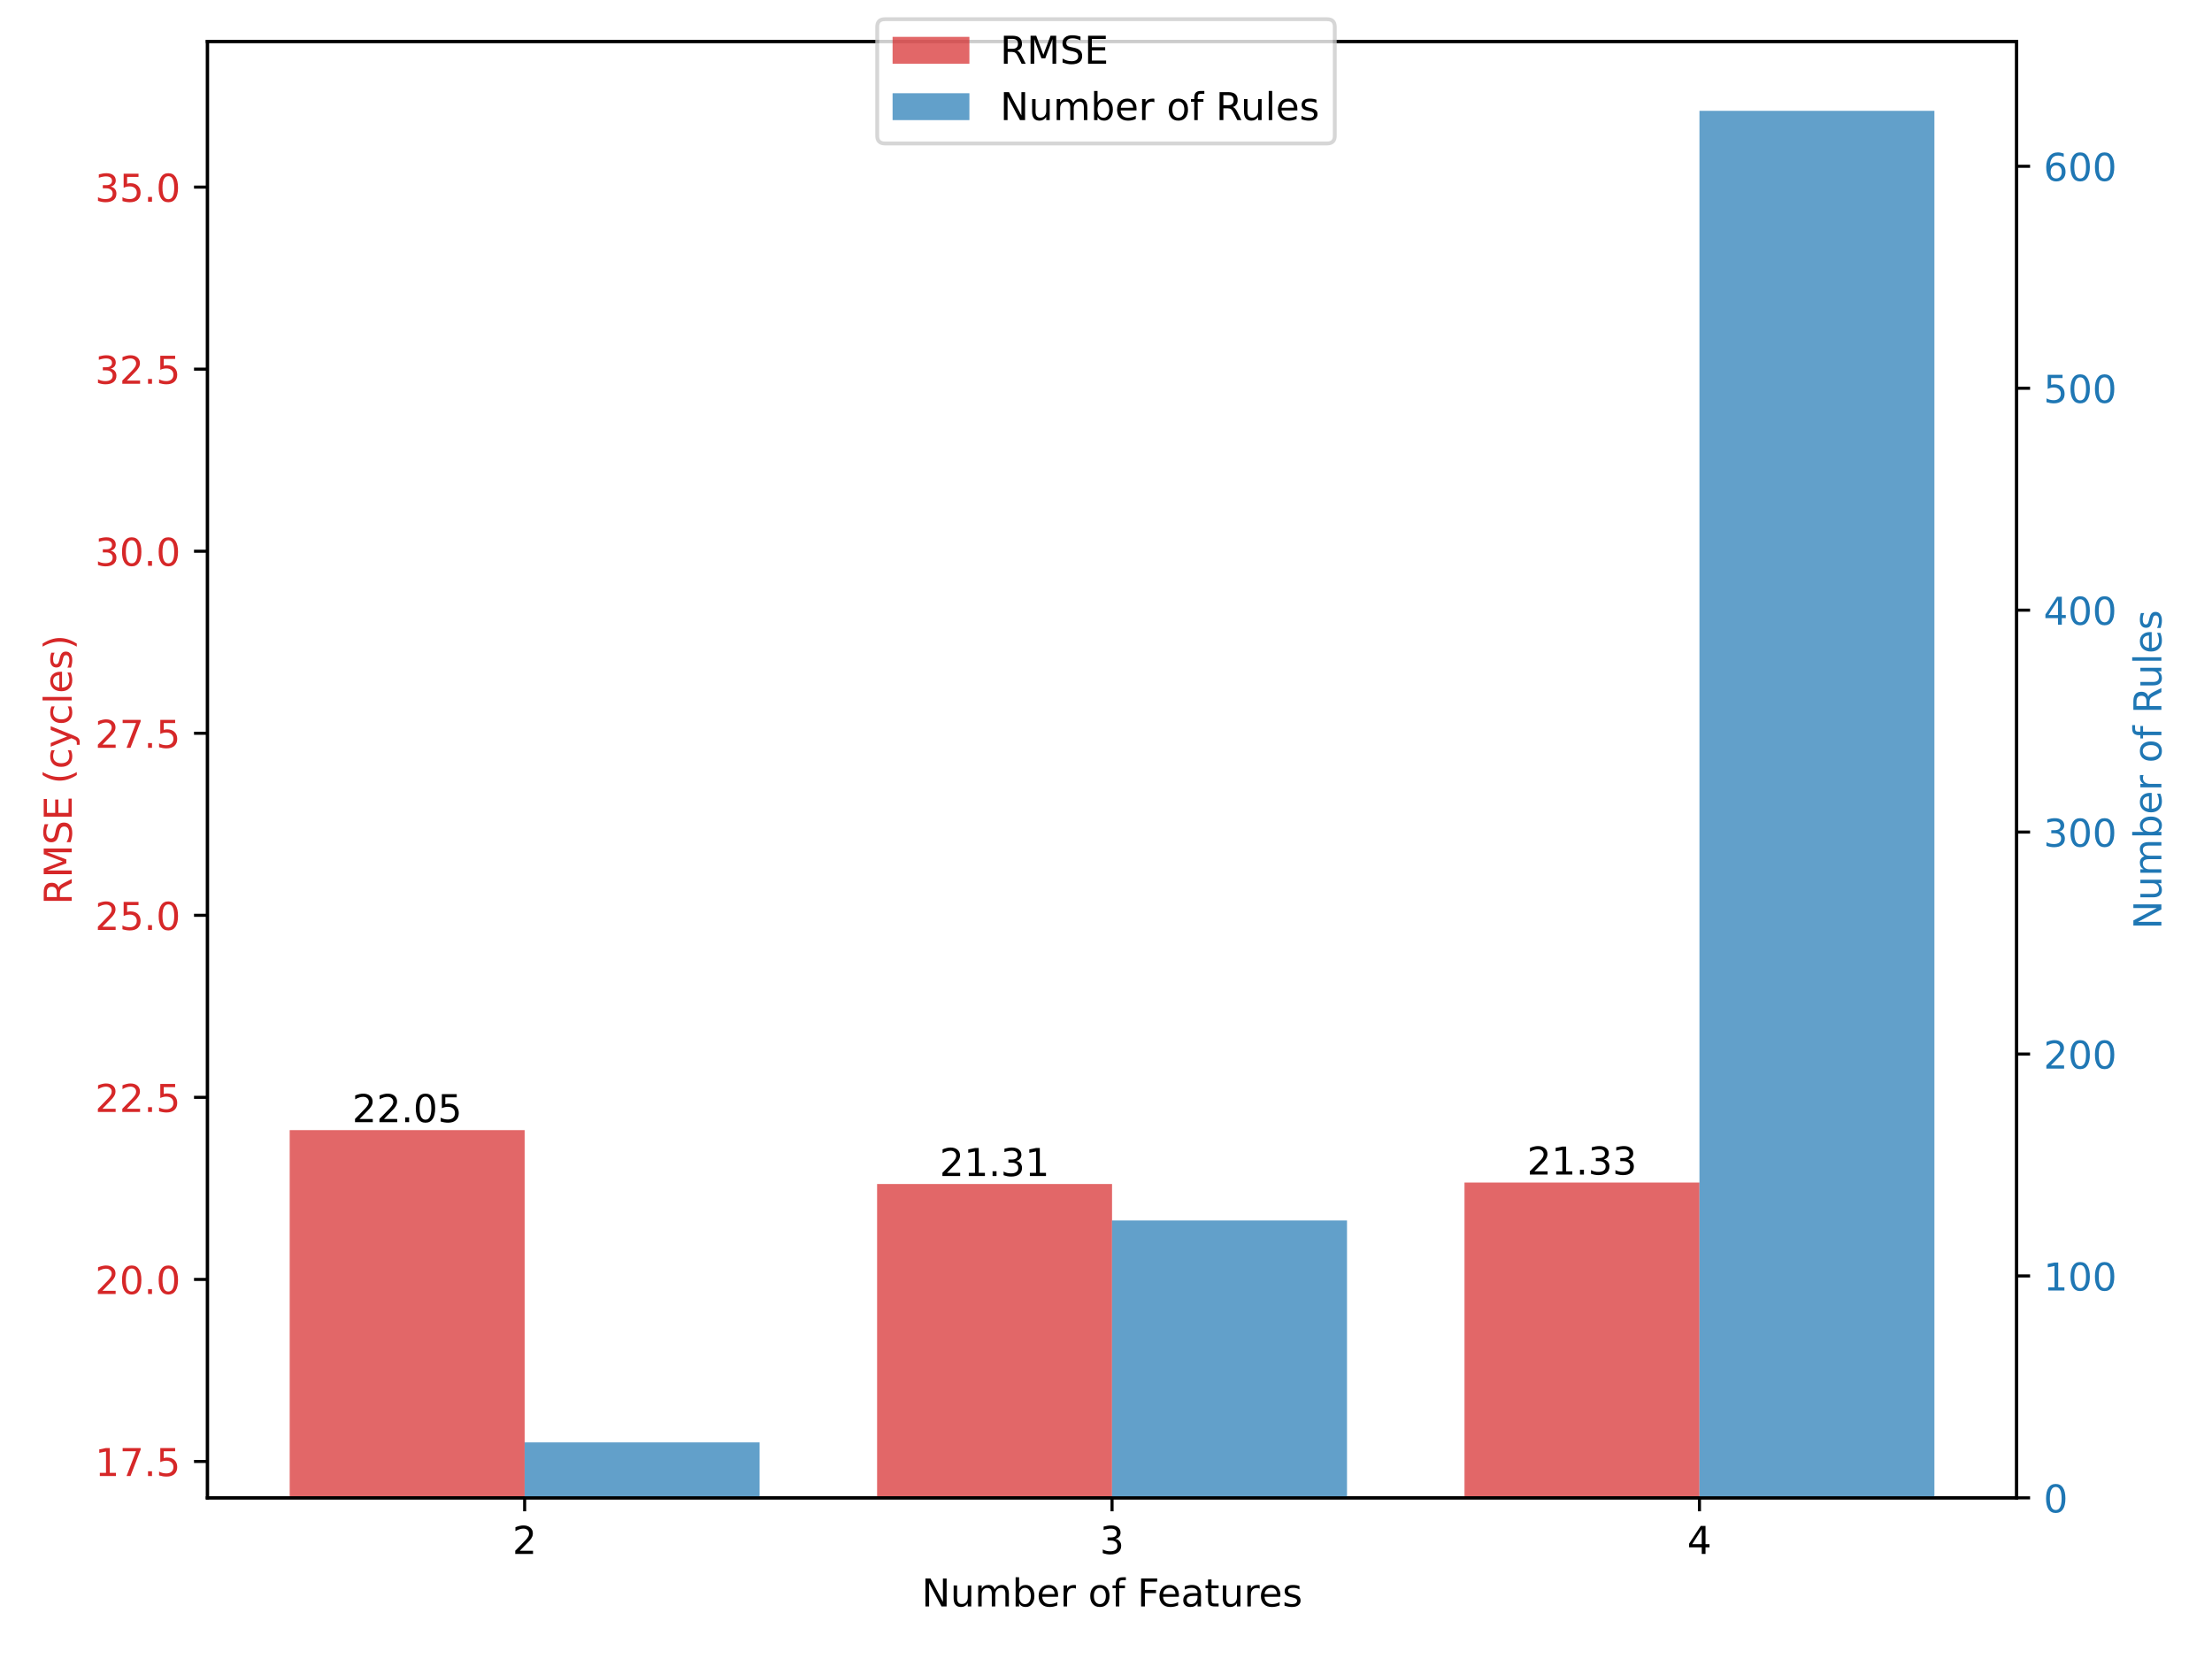
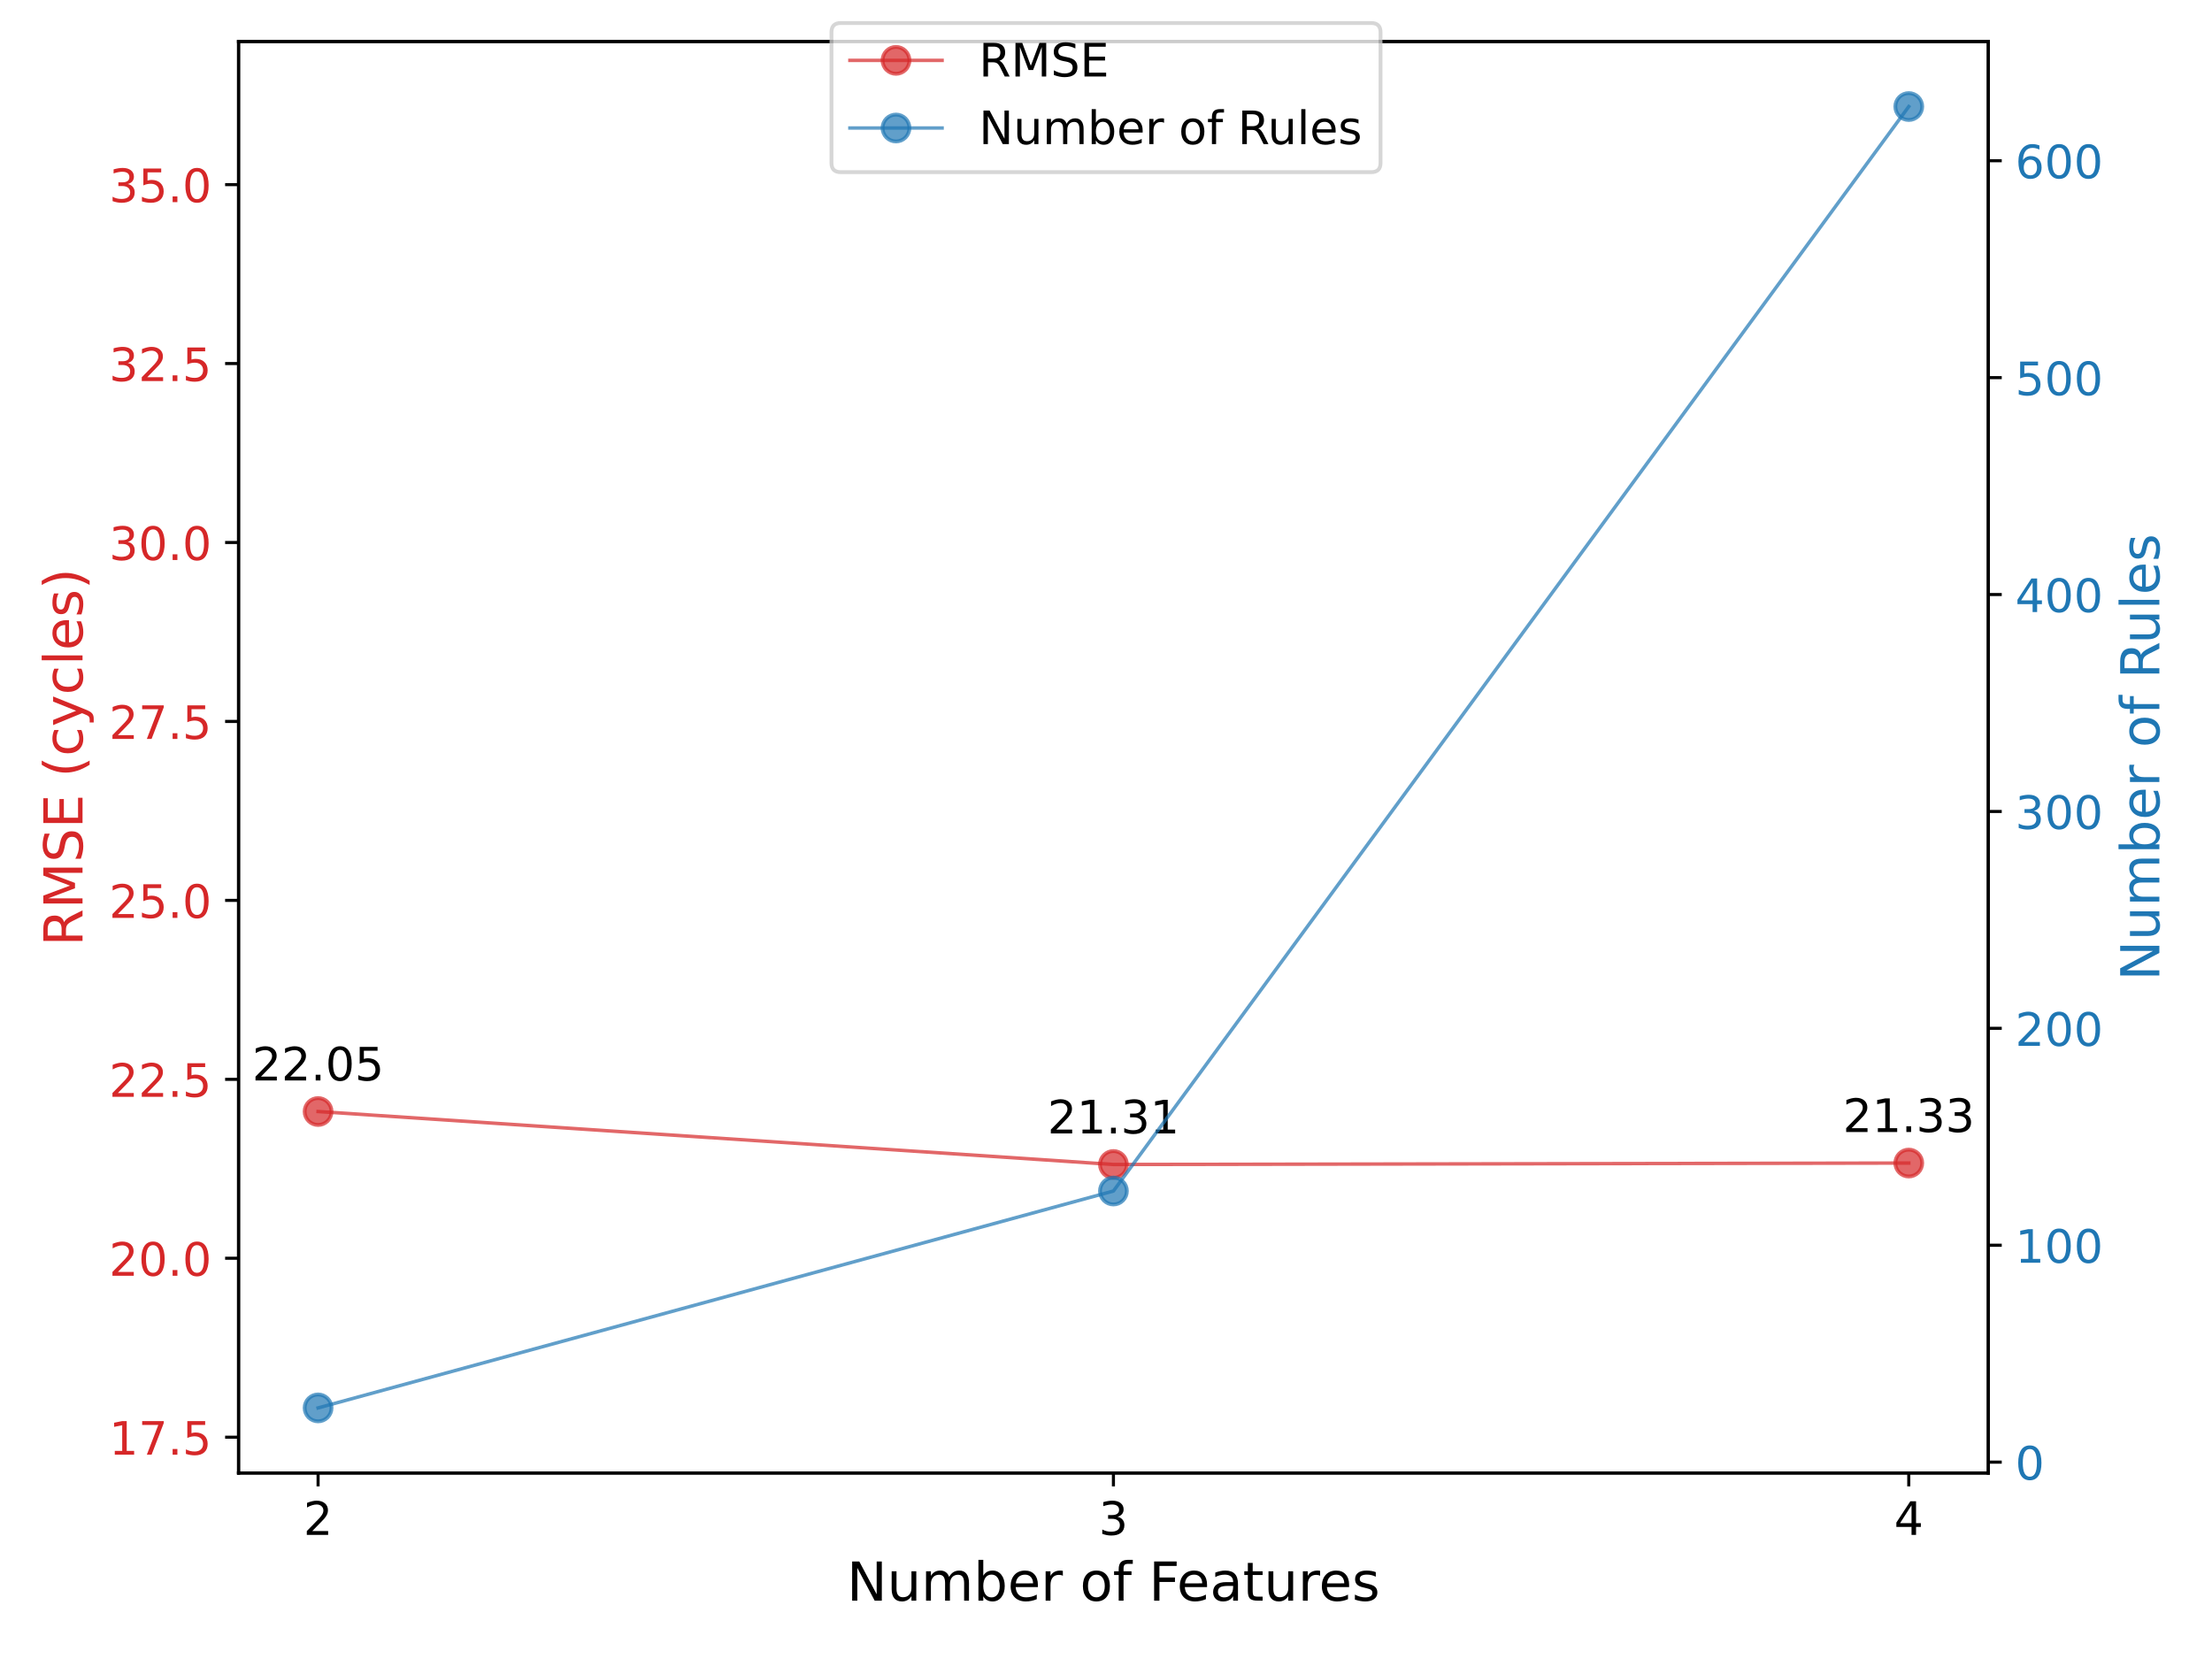
<svg xmlns="http://www.w3.org/2000/svg" xmlns:xlink="http://www.w3.org/1999/xlink" width="576pt" height="432pt" viewBox="0 0 576 432" version="1.1">
  <defs>
    <style type="text/css">*{stroke-linejoin: round; stroke-linecap: butt}</style>
  </defs>
  <g id="figure_1">
    <g id="patch_1">
      <path d="M 0 432  L 576 432  L 576 0  L 0 0  z " style="fill: #ffffff" />
    </g>
    <g id="axes_1">
      <g id="patch_2">
-         <path d="M 54.02 390.04  L 525.13 390.04  L 525.13 10.8  L 54.02 10.8  z " style="fill: #ffffff" />
-       </g>
-       <g id="patch_3">
-         <path d="M 75.434 712.394  L 136.617 712.394  L 136.617 294.282  L 75.434 294.282  z " clip-path="url(#p50fba9d145)" style="fill: #d62728; opacity: 0.7" />
-       </g>
-       <g id="patch_4">
-         <path d="M 228.392 712.394  L 289.575 712.394  L 289.575 308.314  L 228.392 308.314  z " clip-path="url(#p50fba9d145)" style="fill: #d62728; opacity: 0.7" />
-       </g>
-       <g id="patch_5">
-         <path d="M 381.35 712.394  L 442.533 712.394  L 442.533 307.935  L 381.35 307.935  z " clip-path="url(#p50fba9d145)" style="fill: #d62728; opacity: 0.7" />
+         <path d="M 62.12 383.56  L 517.75 383.56  L 517.75 10.8  L 62.12 10.8  z " style="fill: #ffffff" />
      </g>
      <g id="matplotlib.axis_1">
        <g id="xtick_1">
          <g id="line2d_1">
            <defs>
-               <path id="m8f612fa5d0" d="M 0 0  L 0 3.5  " style="stroke: #000000; stroke-width: 0.8" />
+               <path id="m6b3b28819d" d="M 0 0  L 0 3.5  " style="stroke: #000000; stroke-width: 0.8" />
            </defs>
            <g>
-               <use xlink:href="#m8f612fa5d0" x="136.617" y="390.04" style="stroke: #000000; stroke-width: 0.8" />
+               <use xlink:href="#m6b3b28819d" x="82.83" y="383.56" style="stroke: #000000; stroke-width: 0.8" />
            </g>
          </g>
          <g id="text_1">
-             <g transform="translate(133.436 404.6384)scale(0.1 -0.1)">
+             <g transform="translate(79.01296 399.6781)scale(0.12 -0.12)">
              <defs>
                <path id="DejaVuSans-32" d="M 1228 531  L 3431 531  L 3431 0  L 469 0  L 469 531  Q 828 903 1448 1529  Q 2069 2156 2228 2338  Q 2531 2678 2651 2914  Q 2772 3150 2772 3378  Q 2772 3750 2511 3984  Q 2250 4219 1831 4219  Q 1534 4219 1204 4116  Q 875 4013 500 3803  L 500 4441  Q 881 4594 1212 4672  Q 1544 4750 1819 4750  Q 2544 4750 2975 4387  Q 3406 4025 3406 3419  Q 3406 3131 3298 2873  Q 3191 2616 2906 2266  Q 2828 2175 2409 1742  Q 1991 1309 1228 531  z " transform="scale(0.015625)" />
              </defs>
              <use xlink:href="#DejaVuSans-32" />
            </g>
          </g>
        </g>
        <g id="xtick_2">
          <g id="line2d_2">
            <g>
-               <use xlink:href="#m8f612fa5d0" x="289.575" y="390.04" style="stroke: #000000; stroke-width: 0.8" />
+               <use xlink:href="#m6b3b28819d" x="289.935" y="383.56" style="stroke: #000000; stroke-width: 0.8" />
            </g>
          </g>
          <g id="text_2">
-             <g transform="translate(286.3938 404.6384)scale(0.1 -0.1)">
+             <g transform="translate(286.1175 399.6781)scale(0.12 -0.12)">
              <defs>
                <path id="DejaVuSans-33" d="M 2597 2516  Q 3050 2419 3304 2112  Q 3559 1806 3559 1356  Q 3559 666 3084 287  Q 2609 -91 1734 -91  Q 1441 -91 1130 -33  Q 819 25 488 141  L 488 750  Q 750 597 1062 519  Q 1375 441 1716 441  Q 2309 441 2620 675  Q 2931 909 2931 1356  Q 2931 1769 2642 2001  Q 2353 2234 1838 2234  L 1294 2234  L 1294 2753  L 1863 2753  Q 2328 2753 2575 2939  Q 2822 3125 2822 3475  Q 2822 3834 2567 4026  Q 2313 4219 1838 4219  Q 1578 4219 1281 4162  Q 984 4106 628 3988  L 628 4550  Q 988 4650 1302 4700  Q 1616 4750 1894 4750  Q 2613 4750 3031 4423  Q 3450 4097 3450 3541  Q 3450 3153 3228 2886  Q 3006 2619 2597 2516  z " transform="scale(0.015625)" />
              </defs>
              <use xlink:href="#DejaVuSans-33" />
            </g>
          </g>
        </g>
        <g id="xtick_3">
          <g id="line2d_3">
            <g>
-               <use xlink:href="#m8f612fa5d0" x="442.533" y="390.04" style="stroke: #000000; stroke-width: 0.8" />
+               <use xlink:href="#m6b3b28819d" x="497.04" y="383.56" style="stroke: #000000; stroke-width: 0.8" />
            </g>
          </g>
          <g id="text_3">
-             <g transform="translate(439.3515 404.6384)scale(0.1 -0.1)">
+             <g transform="translate(493.222 399.6781)scale(0.12 -0.12)">
              <defs>
                <path id="DejaVuSans-34" d="M 2419 4116  L 825 1625  L 2419 1625  L 2419 4116  z M 2253 4666  L 3047 4666  L 3047 1625  L 3713 1625  L 3713 1100  L 3047 1100  L 3047 0  L 2419 0  L 2419 1100  L 313 1100  L 313 1709  L 2253 4666  z " transform="scale(0.015625)" />
              </defs>
              <use xlink:href="#DejaVuSans-34" />
            </g>
          </g>
        </g>
        <g id="text_4">
-           <g transform="translate(239.9969 418.3166)scale(0.1 -0.1)">
+           <g transform="translate(220.5256 416.8116)scale(0.14 -0.14)">
            <defs>
              <path id="DejaVuSans-4e" d="M 628 4666  L 1478 4666  L 3547 763  L 3547 4666  L 4159 4666  L 4159 0  L 3309 0  L 1241 3903  L 1241 0  L 628 0  L 628 4666  z " transform="scale(0.015625)" />
              <path id="DejaVuSans-75" d="M 544 1381  L 544 3500  L 1119 3500  L 1119 1403  Q 1119 906 1312 657  Q 1506 409 1894 409  Q 2359 409 2629 706  Q 2900 1003 2900 1516  L 2900 3500  L 3475 3500  L 3475 0  L 2900 0  L 2900 538  Q 2691 219 2414 64  Q 2138 -91 1772 -91  Q 1169 -91 856 284  Q 544 659 544 1381  z M 1991 3584  L 1991 3584  z " transform="scale(0.015625)" />
              <path id="DejaVuSans-6d" d="M 3328 2828  Q 3544 3216 3844 3400  Q 4144 3584 4550 3584  Q 5097 3584 5394 3201  Q 5691 2819 5691 2113  L 5691 0  L 5113 0  L 5113 2094  Q 5113 2597 4934 2840  Q 4756 3084 4391 3084  Q 3944 3084 3684 2787  Q 3425 2491 3425 1978  L 3425 0  L 2847 0  L 2847 2094  Q 2847 2600 2669 2842  Q 2491 3084 2119 3084  Q 1678 3084 1418 2786  Q 1159 2488 1159 1978  L 1159 0  L 581 0  L 581 3500  L 1159 3500  L 1159 2956  Q 1356 3278 1631 3431  Q 1906 3584 2284 3584  Q 2666 3584 2933 3390  Q 3200 3197 3328 2828  z " transform="scale(0.015625)" />
              <path id="DejaVuSans-62" d="M 3116 1747  Q 3116 2381 2855 2742  Q 2594 3103 2138 3103  Q 1681 3103 1420 2742  Q 1159 2381 1159 1747  Q 1159 1113 1420 752  Q 1681 391 2138 391  Q 2594 391 2855 752  Q 3116 1113 3116 1747  z M 1159 2969  Q 1341 3281 1617 3432  Q 1894 3584 2278 3584  Q 2916 3584 3314 3078  Q 3713 2572 3713 1747  Q 3713 922 3314 415  Q 2916 -91 2278 -91  Q 1894 -91 1617 61  Q 1341 213 1159 525  L 1159 0  L 581 0  L 581 4863  L 1159 4863  L 1159 2969  z " transform="scale(0.015625)" />
              <path id="DejaVuSans-65" d="M 3597 1894  L 3597 1613  L 953 1613  Q 991 1019 1311 708  Q 1631 397 2203 397  Q 2534 397 2845 478  Q 3156 559 3463 722  L 3463 178  Q 3153 47 2828 -22  Q 2503 -91 2169 -91  Q 1331 -91 842 396  Q 353 884 353 1716  Q 353 2575 817 3079  Q 1281 3584 2069 3584  Q 2775 3584 3186 3129  Q 3597 2675 3597 1894  z M 3022 2063  Q 3016 2534 2758 2815  Q 2500 3097 2075 3097  Q 1594 3097 1305 2825  Q 1016 2553 972 2059  L 3022 2063  z " transform="scale(0.015625)" />
              <path id="DejaVuSans-72" d="M 2631 2963  Q 2534 3019 2420 3045  Q 2306 3072 2169 3072  Q 1681 3072 1420 2755  Q 1159 2438 1159 1844  L 1159 0  L 581 0  L 581 3500  L 1159 3500  L 1159 2956  Q 1341 3275 1631 3429  Q 1922 3584 2338 3584  Q 2397 3584 2469 3576  Q 2541 3569 2628 3553  L 2631 2963  z " transform="scale(0.015625)" />
              <path id="DejaVuSans-20" transform="scale(0.015625)" />
              <path id="DejaVuSans-6f" d="M 1959 3097  Q 1497 3097 1228 2736  Q 959 2375 959 1747  Q 959 1119 1226 758  Q 1494 397 1959 397  Q 2419 397 2687 759  Q 2956 1122 2956 1747  Q 2956 2369 2687 2733  Q 2419 3097 1959 3097  z M 1959 3584  Q 2709 3584 3137 3096  Q 3566 2609 3566 1747  Q 3566 888 3137 398  Q 2709 -91 1959 -91  Q 1206 -91 779 398  Q 353 888 353 1747  Q 353 2609 779 3096  Q 1206 3584 1959 3584  z " transform="scale(0.015625)" />
              <path id="DejaVuSans-66" d="M 2375 4863  L 2375 4384  L 1825 4384  Q 1516 4384 1395 4259  Q 1275 4134 1275 3809  L 1275 3500  L 2222 3500  L 2222 3053  L 1275 3053  L 1275 0  L 697 0  L 697 3053  L 147 3053  L 147 3500  L 697 3500  L 697 3744  Q 697 4328 969 4595  Q 1241 4863 1831 4863  L 2375 4863  z " transform="scale(0.015625)" />
              <path id="DejaVuSans-46" d="M 628 4666  L 3309 4666  L 3309 4134  L 1259 4134  L 1259 2759  L 3109 2759  L 3109 2228  L 1259 2228  L 1259 0  L 628 0  L 628 4666  z " transform="scale(0.015625)" />
              <path id="DejaVuSans-61" d="M 2194 1759  Q 1497 1759 1228 1600  Q 959 1441 959 1056  Q 959 750 1161 570  Q 1363 391 1709 391  Q 2188 391 2477 730  Q 2766 1069 2766 1631  L 2766 1759  L 2194 1759  z M 3341 1997  L 3341 0  L 2766 0  L 2766 531  Q 2569 213 2275 61  Q 1981 -91 1556 -91  Q 1019 -91 701 211  Q 384 513 384 1019  Q 384 1609 779 1909  Q 1175 2209 1959 2209  L 2766 2209  L 2766 2266  Q 2766 2663 2505 2880  Q 2244 3097 1772 3097  Q 1472 3097 1187 3025  Q 903 2953 641 2809  L 641 3341  Q 956 3463 1253 3523  Q 1550 3584 1831 3584  Q 2591 3584 2966 3190  Q 3341 2797 3341 1997  z " transform="scale(0.015625)" />
              <path id="DejaVuSans-74" d="M 1172 4494  L 1172 3500  L 2356 3500  L 2356 3053  L 1172 3053  L 1172 1153  Q 1172 725 1289 603  Q 1406 481 1766 481  L 2356 481  L 2356 0  L 1766 0  Q 1100 0 847 248  Q 594 497 594 1153  L 594 3053  L 172 3053  L 172 3500  L 594 3500  L 594 4494  L 1172 4494  z " transform="scale(0.015625)" />
              <path id="DejaVuSans-73" d="M 2834 3397  L 2834 2853  Q 2591 2978 2328 3040  Q 2066 3103 1784 3103  Q 1356 3103 1142 2972  Q 928 2841 928 2578  Q 928 2378 1081 2264  Q 1234 2150 1697 2047  L 1894 2003  Q 2506 1872 2764 1633  Q 3022 1394 3022 966  Q 3022 478 2636 193  Q 2250 -91 1575 -91  Q 1294 -91 989 -36  Q 684 19 347 128  L 347 722  Q 666 556 975 473  Q 1284 391 1588 391  Q 1994 391 2212 530  Q 2431 669 2431 922  Q 2431 1156 2273 1281  Q 2116 1406 1581 1522  L 1381 1569  Q 847 1681 609 1914  Q 372 2147 372 2553  Q 372 3047 722 3315  Q 1072 3584 1716 3584  Q 2034 3584 2315 3537  Q 2597 3491 2834 3397  z " transform="scale(0.015625)" />
            </defs>
            <use xlink:href="#DejaVuSans-4e" />
            <use xlink:href="#DejaVuSans-75" x="74.805" />
            <use xlink:href="#DejaVuSans-6d" x="138.184" />
            <use xlink:href="#DejaVuSans-62" x="235.596" />
            <use xlink:href="#DejaVuSans-65" x="299.072" />
            <use xlink:href="#DejaVuSans-72" x="360.596" />
            <use xlink:href="#DejaVuSans-20" x="401.709" />
            <use xlink:href="#DejaVuSans-6f" x="433.496" />
            <use xlink:href="#DejaVuSans-66" x="494.678" />
            <use xlink:href="#DejaVuSans-20" x="529.883" />
            <use xlink:href="#DejaVuSans-46" x="561.67" />
            <use xlink:href="#DejaVuSans-65" x="613.689" />
            <use xlink:href="#DejaVuSans-61" x="675.213" />
            <use xlink:href="#DejaVuSans-74" x="736.492" />
            <use xlink:href="#DejaVuSans-75" x="775.701" />
            <use xlink:href="#DejaVuSans-72" x="839.08" />
            <use xlink:href="#DejaVuSans-65" x="877.943" />
            <use xlink:href="#DejaVuSans-73" x="939.467" />
          </g>
        </g>
      </g>
      <g id="matplotlib.axis_2">
        <g id="ytick_1">
          <g id="line2d_4">
            <defs>
-               <path id="mfffd28bec9" d="M 0 0  L -3.5 0  " style="stroke: #000000; stroke-width: 0.8" />
+               <path id="m8fcc44c978" d="M 0 0  L -3.5 0  " style="stroke: #000000; stroke-width: 0.8" />
            </defs>
            <g>
-               <use xlink:href="#mfffd28bec9" x="54.02" y="380.559" style="stroke: #000000; stroke-width: 0.8" />
+               <use xlink:href="#m8fcc44c978" x="62.12" y="374.241" style="stroke: #000000; stroke-width: 0.8" />
            </g>
          </g>
          <g id="text_5">
-             <g style="fill: #d62728" transform="translate(24.75437 384.3582)scale(0.1 -0.1)">
+             <g style="fill: #d62728" transform="translate(28.40125 378.8001)scale(0.12 -0.12)">
              <defs>
                <path id="DejaVuSans-31" d="M 794 531  L 1825 531  L 1825 4091  L 703 3866  L 703 4441  L 1819 4666  L 2450 4666  L 2450 531  L 3481 531  L 3481 0  L 794 0  L 794 531  z " transform="scale(0.015625)" />
                <path id="DejaVuSans-37" d="M 525 4666  L 3525 4666  L 3525 4397  L 1831 0  L 1172 0  L 2766 4134  L 525 4134  L 525 4666  z " transform="scale(0.015625)" />
                <path id="DejaVuSans-2e" d="M 684 794  L 1344 794  L 1344 0  L 684 0  L 684 794  z " transform="scale(0.015625)" />
                <path id="DejaVuSans-35" d="M 691 4666  L 3169 4666  L 3169 4134  L 1269 4134  L 1269 2991  Q 1406 3038 1543 3061  Q 1681 3084 1819 3084  Q 2600 3084 3056 2656  Q 3513 2228 3513 1497  Q 3513 744 3044 326  Q 2575 -91 1722 -91  Q 1428 -91 1123 -41  Q 819 9 494 109  L 494 744  Q 775 591 1075 516  Q 1375 441 1709 441  Q 2250 441 2565 725  Q 2881 1009 2881 1497  Q 2881 1984 2565 2268  Q 2250 2553 1709 2553  Q 1456 2553 1204 2497  Q 953 2441 691 2322  L 691 4666  z " transform="scale(0.015625)" />
              </defs>
              <use xlink:href="#DejaVuSans-31" />
              <use xlink:href="#DejaVuSans-37" x="63.623" />
              <use xlink:href="#DejaVuSans-2e" x="127.246" />
              <use xlink:href="#DejaVuSans-35" x="159.033" />
            </g>
          </g>
        </g>
        <g id="ytick_2">
          <g id="line2d_5">
            <g>
-               <use xlink:href="#mfffd28bec9" x="54.02" y="333.154" style="stroke: #000000; stroke-width: 0.8" />
+               <use xlink:href="#m8fcc44c978" x="62.12" y="327.646" style="stroke: #000000; stroke-width: 0.8" />
            </g>
          </g>
          <g id="text_6">
-             <g style="fill: #d62728" transform="translate(24.75437 336.9532)scale(0.1 -0.1)">
+             <g style="fill: #d62728" transform="translate(28.40125 332.2051)scale(0.12 -0.12)">
              <defs>
                <path id="DejaVuSans-30" d="M 2034 4250  Q 1547 4250 1301 3770  Q 1056 3291 1056 2328  Q 1056 1369 1301 889  Q 1547 409 2034 409  Q 2525 409 2770 889  Q 3016 1369 3016 2328  Q 3016 3291 2770 3770  Q 2525 4250 2034 4250  z M 2034 4750  Q 2819 4750 3233 4129  Q 3647 3509 3647 2328  Q 3647 1150 3233 529  Q 2819 -91 2034 -91  Q 1250 -91 836 529  Q 422 1150 422 2328  Q 422 3509 836 4129  Q 1250 4750 2034 4750  z " transform="scale(0.015625)" />
              </defs>
              <use xlink:href="#DejaVuSans-32" />
              <use xlink:href="#DejaVuSans-30" x="63.623" />
              <use xlink:href="#DejaVuSans-2e" x="127.246" />
              <use xlink:href="#DejaVuSans-30" x="159.033" />
            </g>
          </g>
        </g>
        <g id="ytick_3">
          <g id="line2d_6">
            <g>
-               <use xlink:href="#mfffd28bec9" x="54.02" y="285.749" style="stroke: #000000; stroke-width: 0.8" />
+               <use xlink:href="#m8fcc44c978" x="62.12" y="281.051" style="stroke: #000000; stroke-width: 0.8" />
            </g>
          </g>
          <g id="text_7">
-             <g style="fill: #d62728" transform="translate(24.75437 289.5482)scale(0.1 -0.1)">
+             <g style="fill: #d62728" transform="translate(28.40125 285.6101)scale(0.12 -0.12)">
              <use xlink:href="#DejaVuSans-32" />
              <use xlink:href="#DejaVuSans-32" x="63.623" />
              <use xlink:href="#DejaVuSans-2e" x="127.246" />
              <use xlink:href="#DejaVuSans-35" x="159.033" />
            </g>
          </g>
        </g>
        <g id="ytick_4">
          <g id="line2d_7">
            <g>
-               <use xlink:href="#mfffd28bec9" x="54.02" y="238.344" style="stroke: #000000; stroke-width: 0.8" />
+               <use xlink:href="#m8fcc44c978" x="62.12" y="234.456" style="stroke: #000000; stroke-width: 0.8" />
            </g>
          </g>
          <g id="text_8">
-             <g style="fill: #d62728" transform="translate(24.75437 242.1432)scale(0.1 -0.1)">
+             <g style="fill: #d62728" transform="translate(28.40125 239.0151)scale(0.12 -0.12)">
              <use xlink:href="#DejaVuSans-32" />
              <use xlink:href="#DejaVuSans-35" x="63.623" />
              <use xlink:href="#DejaVuSans-2e" x="127.246" />
              <use xlink:href="#DejaVuSans-30" x="159.033" />
            </g>
          </g>
        </g>
        <g id="ytick_5">
          <g id="line2d_8">
            <g>
-               <use xlink:href="#mfffd28bec9" x="54.02" y="190.939" style="stroke: #000000; stroke-width: 0.8" />
+               <use xlink:href="#m8fcc44c978" x="62.12" y="187.861" style="stroke: #000000; stroke-width: 0.8" />
            </g>
          </g>
          <g id="text_9">
-             <g style="fill: #d62728" transform="translate(24.75437 194.7382)scale(0.1 -0.1)">
+             <g style="fill: #d62728" transform="translate(28.40125 192.4201)scale(0.12 -0.12)">
              <use xlink:href="#DejaVuSans-32" />
              <use xlink:href="#DejaVuSans-37" x="63.623" />
              <use xlink:href="#DejaVuSans-2e" x="127.246" />
              <use xlink:href="#DejaVuSans-35" x="159.033" />
            </g>
          </g>
        </g>
        <g id="ytick_6">
          <g id="line2d_9">
            <g>
-               <use xlink:href="#mfffd28bec9" x="54.02" y="143.534" style="stroke: #000000; stroke-width: 0.8" />
+               <use xlink:href="#m8fcc44c978" x="62.12" y="141.266" style="stroke: #000000; stroke-width: 0.8" />
            </g>
          </g>
          <g id="text_10">
-             <g style="fill: #d62728" transform="translate(24.75437 147.3332)scale(0.1 -0.1)">
+             <g style="fill: #d62728" transform="translate(28.40125 145.8251)scale(0.12 -0.12)">
              <use xlink:href="#DejaVuSans-33" />
              <use xlink:href="#DejaVuSans-30" x="63.623" />
              <use xlink:href="#DejaVuSans-2e" x="127.246" />
              <use xlink:href="#DejaVuSans-30" x="159.033" />
            </g>
          </g>
        </g>
        <g id="ytick_7">
          <g id="line2d_10">
            <g>
-               <use xlink:href="#mfffd28bec9" x="54.02" y="96.129" style="stroke: #000000; stroke-width: 0.8" />
+               <use xlink:href="#m8fcc44c978" x="62.12" y="94.671" style="stroke: #000000; stroke-width: 0.8" />
            </g>
          </g>
          <g id="text_11">
-             <g style="fill: #d62728" transform="translate(24.75437 99.92822)scale(0.1 -0.1)">
+             <g style="fill: #d62728" transform="translate(28.40125 99.23006)scale(0.12 -0.12)">
              <use xlink:href="#DejaVuSans-33" />
              <use xlink:href="#DejaVuSans-32" x="63.623" />
              <use xlink:href="#DejaVuSans-2e" x="127.246" />
              <use xlink:href="#DejaVuSans-35" x="159.033" />
            </g>
          </g>
        </g>
        <g id="ytick_8">
          <g id="line2d_11">
            <g>
-               <use xlink:href="#mfffd28bec9" x="54.02" y="48.724" style="stroke: #000000; stroke-width: 0.8" />
+               <use xlink:href="#m8fcc44c978" x="62.12" y="48.076" style="stroke: #000000; stroke-width: 0.8" />
            </g>
          </g>
          <g id="text_12">
-             <g style="fill: #d62728" transform="translate(24.75437 52.52322)scale(0.1 -0.1)">
+             <g style="fill: #d62728" transform="translate(28.40125 52.63506)scale(0.12 -0.12)">
              <use xlink:href="#DejaVuSans-33" />
              <use xlink:href="#DejaVuSans-35" x="63.623" />
              <use xlink:href="#DejaVuSans-2e" x="127.246" />
              <use xlink:href="#DejaVuSans-30" x="159.033" />
            </g>
          </g>
        </g>
        <g id="text_13">
-           <g style="fill: #d62728" transform="translate(18.67469 235.5606)rotate(-90)scale(0.1 -0.1)">
+           <g style="fill: #d62728" transform="translate(21.48969 246.3769)rotate(-90)scale(0.14 -0.14)">
            <defs>
              <path id="DejaVuSans-52" d="M 2841 2188  Q 3044 2119 3236 1894  Q 3428 1669 3622 1275  L 4263 0  L 3584 0  L 2988 1197  Q 2756 1666 2539 1819  Q 2322 1972 1947 1972  L 1259 1972  L 1259 0  L 628 0  L 628 4666  L 2053 4666  Q 2853 4666 3247 4331  Q 3641 3997 3641 3322  Q 3641 2881 3436 2590  Q 3231 2300 2841 2188  z M 1259 4147  L 1259 2491  L 2053 2491  Q 2509 2491 2742 2702  Q 2975 2913 2975 3322  Q 2975 3731 2742 3939  Q 2509 4147 2053 4147  L 1259 4147  z " transform="scale(0.015625)" />
              <path id="DejaVuSans-4d" d="M 628 4666  L 1569 4666  L 2759 1491  L 3956 4666  L 4897 4666  L 4897 0  L 4281 0  L 4281 4097  L 3078 897  L 2444 897  L 1241 4097  L 1241 0  L 628 0  L 628 4666  z " transform="scale(0.015625)" />
              <path id="DejaVuSans-53" d="M 3425 4513  L 3425 3897  Q 3066 4069 2747 4153  Q 2428 4238 2131 4238  Q 1616 4238 1336 4038  Q 1056 3838 1056 3469  Q 1056 3159 1242 3001  Q 1428 2844 1947 2747  L 2328 2669  Q 3034 2534 3370 2195  Q 3706 1856 3706 1288  Q 3706 609 3251 259  Q 2797 -91 1919 -91  Q 1588 -91 1214 -16  Q 841 59 441 206  L 441 856  Q 825 641 1194 531  Q 1563 422 1919 422  Q 2459 422 2753 634  Q 3047 847 3047 1241  Q 3047 1584 2836 1778  Q 2625 1972 2144 2069  L 1759 2144  Q 1053 2284 737 2584  Q 422 2884 422 3419  Q 422 4038 858 4394  Q 1294 4750 2059 4750  Q 2388 4750 2728 4690  Q 3069 4631 3425 4513  z " transform="scale(0.015625)" />
              <path id="DejaVuSans-45" d="M 628 4666  L 3578 4666  L 3578 4134  L 1259 4134  L 1259 2753  L 3481 2753  L 3481 2222  L 1259 2222  L 1259 531  L 3634 531  L 3634 0  L 628 0  L 628 4666  z " transform="scale(0.015625)" />
              <path id="DejaVuSans-28" d="M 1984 4856  Q 1566 4138 1362 3434  Q 1159 2731 1159 2009  Q 1159 1288 1364 580  Q 1569 -128 1984 -844  L 1484 -844  Q 1016 -109 783 600  Q 550 1309 550 2009  Q 550 2706 781 3412  Q 1013 4119 1484 4856  L 1984 4856  z " transform="scale(0.015625)" />
              <path id="DejaVuSans-63" d="M 3122 3366  L 3122 2828  Q 2878 2963 2633 3030  Q 2388 3097 2138 3097  Q 1578 3097 1268 2742  Q 959 2388 959 1747  Q 959 1106 1268 751  Q 1578 397 2138 397  Q 2388 397 2633 464  Q 2878 531 3122 666  L 3122 134  Q 2881 22 2623 -34  Q 2366 -91 2075 -91  Q 1284 -91 818 406  Q 353 903 353 1747  Q 353 2603 823 3093  Q 1294 3584 2113 3584  Q 2378 3584 2631 3529  Q 2884 3475 3122 3366  z " transform="scale(0.015625)" />
              <path id="DejaVuSans-79" d="M 2059 -325  Q 1816 -950 1584 -1140  Q 1353 -1331 966 -1331  L 506 -1331  L 506 -850  L 844 -850  Q 1081 -850 1212 -737  Q 1344 -625 1503 -206  L 1606 56  L 191 3500  L 800 3500  L 1894 763  L 2988 3500  L 3597 3500  L 2059 -325  z " transform="scale(0.015625)" />
              <path id="DejaVuSans-6c" d="M 603 4863  L 1178 4863  L 1178 0  L 603 0  L 603 4863  z " transform="scale(0.015625)" />
              <path id="DejaVuSans-29" d="M 513 4856  L 1013 4856  Q 1481 4119 1714 3412  Q 1947 2706 1947 2009  Q 1947 1309 1714 600  Q 1481 -109 1013 -844  L 513 -844  Q 928 -128 1133 580  Q 1338 1288 1338 2009  Q 1338 2731 1133 3434  Q 928 4138 513 4856  z " transform="scale(0.015625)" />
            </defs>
            <use xlink:href="#DejaVuSans-52" />
            <use xlink:href="#DejaVuSans-4d" x="69.482" />
            <use xlink:href="#DejaVuSans-53" x="155.762" />
            <use xlink:href="#DejaVuSans-45" x="219.238" />
            <use xlink:href="#DejaVuSans-20" x="282.422" />
            <use xlink:href="#DejaVuSans-28" x="314.209" />
            <use xlink:href="#DejaVuSans-63" x="353.223" />
            <use xlink:href="#DejaVuSans-79" x="408.203" />
            <use xlink:href="#DejaVuSans-63" x="467.383" />
            <use xlink:href="#DejaVuSans-6c" x="522.363" />
            <use xlink:href="#DejaVuSans-65" x="550.146" />
            <use xlink:href="#DejaVuSans-73" x="611.67" />
            <use xlink:href="#DejaVuSans-29" x="663.77" />
          </g>
        </g>
      </g>
+       <g id="line2d_12">
+         <path d="M 82.83 289.438  L 289.935 303.23  L 497.04 302.857  " clip-path="url(#p8426708f8b)" style="fill: none; stroke: #d62728; stroke-opacity: 0.7; stroke-width: 0.9; stroke-linecap: square" />
+         <defs>
+           <path id="me8b0704535" d="M 0 3.5  C 0.928 3.5 1.819 3.131 2.475 2.475  C 3.131 1.819 3.5 0.928 3.5 0  C 3.5 -0.928 3.131 -1.819 2.475 -2.475  C 1.819 -3.131 0.928 -3.5 0 -3.5  C -0.928 -3.5 -1.819 -3.131 -2.475 -2.475  C -3.131 -1.819 -3.5 -0.928 -3.5 0  C -3.5 0.928 -3.131 1.819 -2.475 2.475  C -1.819 3.131 -0.928 3.5 0 3.5  z " style="stroke: #d62728; stroke-opacity: 0.7" />
+         </defs>
+         <g clip-path="url(#p8426708f8b)">
+           <use xlink:href="#me8b0704535" x="82.83" y="289.438" style="fill: #d62728; fill-opacity: 0.7; stroke: #d62728; stroke-opacity: 0.7" />
+           <use xlink:href="#me8b0704535" x="289.935" y="303.23" style="fill: #d62728; fill-opacity: 0.7; stroke: #d62728; stroke-opacity: 0.7" />
+           <use xlink:href="#me8b0704535" x="497.04" y="302.857" style="fill: #d62728; fill-opacity: 0.7; stroke: #d62728; stroke-opacity: 0.7" />
+         </g>
+       </g>
+       <g id="patch_3">
+         <path d="M 62.12 383.56  L 62.12 10.8  " style="fill: none; stroke: #000000; stroke-width: 0.8; stroke-linejoin: miter; stroke-linecap: square" />
+       </g>
+       <g id="patch_4">
+         <path d="M 517.75 383.56  L 517.75 10.8  " style="fill: none; stroke: #000000; stroke-width: 0.8; stroke-linejoin: miter; stroke-linecap: square" />
+       </g>
+       <g id="patch_5">
+         <path d="M 62.12 383.56  L 517.75 383.56  " style="fill: none; stroke: #000000; stroke-width: 0.8; stroke-linejoin: miter; stroke-linecap: square" />
+       </g>
      <g id="patch_6">
-         <path d="M 54.02 390.04  L 54.02 10.8  " style="fill: none; stroke: #000000; stroke-width: 0.8; stroke-linejoin: miter; stroke-linecap: square" />
-       </g>
-       <g id="patch_7">
-         <path d="M 525.13 390.04  L 525.13 10.8  " style="fill: none; stroke: #000000; stroke-width: 0.8; stroke-linejoin: miter; stroke-linecap: square" />
-       </g>
-       <g id="patch_8">
-         <path d="M 54.02 390.04  L 525.13 390.04  " style="fill: none; stroke: #000000; stroke-width: 0.8; stroke-linejoin: miter; stroke-linecap: square" />
-       </g>
-       <g id="patch_9">
-         <path d="M 54.02 10.8  L 525.13 10.8  " style="fill: none; stroke: #000000; stroke-width: 0.8; stroke-linejoin: miter; stroke-linecap: square" />
+         <path d="M 62.12 10.8  L 517.75 10.8  " style="fill: none; stroke: #000000; stroke-width: 0.8; stroke-linejoin: miter; stroke-linecap: square" />
      </g>
      <g id="text_14">
-         <g transform="translate(91.71159 292.2022)scale(0.1 -0.1)">
+         <g transform="translate(65.65358 281.3511)scale(0.12 -0.12)">
          <use xlink:href="#DejaVuSans-32" />
          <use xlink:href="#DejaVuSans-32" x="63.623" />
          <use xlink:href="#DejaVuSans-2e" x="127.246" />
          <use xlink:href="#DejaVuSans-30" x="159.033" />
          <use xlink:href="#DejaVuSans-35" x="222.656" />
        </g>
      </g>
      <g id="text_15">
-         <g transform="translate(244.6694 306.2341)scale(0.1 -0.1)">
+         <g transform="translate(272.7581 295.1432)scale(0.12 -0.12)">
          <use xlink:href="#DejaVuSans-32" />
          <use xlink:href="#DejaVuSans-31" x="63.623" />
          <use xlink:href="#DejaVuSans-2e" x="127.246" />
          <use xlink:href="#DejaVuSans-33" x="159.033" />
          <use xlink:href="#DejaVuSans-31" x="222.656" />
        </g>
      </g>
      <g id="text_16">
-         <g transform="translate(397.6272 305.8549)scale(0.1 -0.1)">
+         <g transform="translate(479.8627 294.7704)scale(0.12 -0.12)">
          <use xlink:href="#DejaVuSans-32" />
          <use xlink:href="#DejaVuSans-31" x="63.623" />
          <use xlink:href="#DejaVuSans-2e" x="127.246" />
          <use xlink:href="#DejaVuSans-33" x="159.033" />
          <use xlink:href="#DejaVuSans-33" x="222.656" />
        </g>
      </g>
    </g>
    <g id="axes_2">
-       <g id="patch_10">
-         <path d="M 136.617 390.04  L 197.8 390.04  L 197.8 375.593  L 136.617 375.593  z " clip-path="url(#p50fba9d145)" style="fill: #1f77b4; opacity: 0.7" />
-       </g>
-       <g id="patch_11">
-         <path d="M 289.575 390.04  L 350.758 390.04  L 350.758 317.804  L 289.575 317.804  z " clip-path="url(#p50fba9d145)" style="fill: #1f77b4; opacity: 0.7" />
-       </g>
-       <g id="patch_12">
-         <path d="M 442.533 390.04  L 503.716 390.04  L 503.716 28.859  L 442.533 28.859  z " clip-path="url(#p50fba9d145)" style="fill: #1f77b4; opacity: 0.7" />
-       </g>
      <g id="matplotlib.axis_3">
        <g id="ytick_9">
-           <g id="line2d_12">
+           <g id="line2d_13">
            <defs>
-               <path id="m5e488df04f" d="M 0 0  L 3.5 0  " style="stroke: #000000; stroke-width: 0.8" />
+               <path id="mf993073c49" d="M 0 0  L 3.5 0  " style="stroke: #000000; stroke-width: 0.8" />
            </defs>
            <g>
-               <use xlink:href="#m5e488df04f" x="525.13" y="390.04" style="stroke: #000000; stroke-width: 0.8" />
+               <use xlink:href="#mf993073c49" x="517.75" y="380.736" style="stroke: #000000; stroke-width: 0.8" />
            </g>
          </g>
          <g id="text_17">
-             <g style="fill: #1f77b4" transform="translate(532.13 393.8392)scale(0.1 -0.1)">
+             <g style="fill: #1f77b4" transform="translate(524.75 385.2951)scale(0.12 -0.12)">
              <use xlink:href="#DejaVuSans-30" />
            </g>
          </g>
        </g>
        <g id="ytick_10">
-           <g id="line2d_13">
-             <g>
-               <use xlink:href="#m5e488df04f" x="525.13" y="332.251" style="stroke: #000000; stroke-width: 0.8" />
+           <g id="line2d_14">
+             <g>
+               <use xlink:href="#mf993073c49" x="517.75" y="324.257" style="stroke: #000000; stroke-width: 0.8" />
            </g>
          </g>
          <g id="text_18">
-             <g style="fill: #1f77b4" transform="translate(532.13 336.0503)scale(0.1 -0.1)">
+             <g style="fill: #1f77b4" transform="translate(524.75 328.8163)scale(0.12 -0.12)">
              <use xlink:href="#DejaVuSans-31" />
              <use xlink:href="#DejaVuSans-30" x="63.623" />
              <use xlink:href="#DejaVuSans-30" x="127.246" />
            </g>
          </g>
        </g>
        <g id="ytick_11">
-           <g id="line2d_14">
-             <g>
-               <use xlink:href="#m5e488df04f" x="525.13" y="274.462" style="stroke: #000000; stroke-width: 0.8" />
+           <g id="line2d_15">
+             <g>
+               <use xlink:href="#mf993073c49" x="517.75" y="267.778" style="stroke: #000000; stroke-width: 0.8" />
            </g>
          </g>
          <g id="text_19">
-             <g style="fill: #1f77b4" transform="translate(532.13 278.2613)scale(0.1 -0.1)">
+             <g style="fill: #1f77b4" transform="translate(524.75 272.3375)scale(0.12 -0.12)">
              <use xlink:href="#DejaVuSans-32" />
              <use xlink:href="#DejaVuSans-30" x="63.623" />
              <use xlink:href="#DejaVuSans-30" x="127.246" />
            </g>
          </g>
        </g>
        <g id="ytick_12">
-           <g id="line2d_15">
-             <g>
-               <use xlink:href="#m5e488df04f" x="525.13" y="216.673" style="stroke: #000000; stroke-width: 0.8" />
+           <g id="line2d_16">
+             <g>
+               <use xlink:href="#mf993073c49" x="517.75" y="211.3" style="stroke: #000000; stroke-width: 0.8" />
            </g>
          </g>
          <g id="text_20">
-             <g style="fill: #1f77b4" transform="translate(532.13 220.4724)scale(0.1 -0.1)">
+             <g style="fill: #1f77b4" transform="translate(524.75 215.8588)scale(0.12 -0.12)">
              <use xlink:href="#DejaVuSans-33" />
              <use xlink:href="#DejaVuSans-30" x="63.623" />
              <use xlink:href="#DejaVuSans-30" x="127.246" />
            </g>
          </g>
        </g>
        <g id="ytick_13">
-           <g id="line2d_16">
-             <g>
-               <use xlink:href="#m5e488df04f" x="525.13" y="158.884" style="stroke: #000000; stroke-width: 0.8" />
+           <g id="line2d_17">
+             <g>
+               <use xlink:href="#mf993073c49" x="517.75" y="154.821" style="stroke: #000000; stroke-width: 0.8" />
            </g>
          </g>
          <g id="text_21">
-             <g style="fill: #1f77b4" transform="translate(532.13 162.6834)scale(0.1 -0.1)">
+             <g style="fill: #1f77b4" transform="translate(524.75 159.38)scale(0.12 -0.12)">
              <use xlink:href="#DejaVuSans-34" />
              <use xlink:href="#DejaVuSans-30" x="63.623" />
              <use xlink:href="#DejaVuSans-30" x="127.246" />
            </g>
          </g>
        </g>
        <g id="ytick_14">
-           <g id="line2d_17">
-             <g>
-               <use xlink:href="#m5e488df04f" x="525.13" y="101.095" style="stroke: #000000; stroke-width: 0.8" />
+           <g id="line2d_18">
+             <g>
+               <use xlink:href="#mf993073c49" x="517.75" y="98.342" style="stroke: #000000; stroke-width: 0.8" />
            </g>
          </g>
          <g id="text_22">
-             <g style="fill: #1f77b4" transform="translate(532.13 104.8945)scale(0.1 -0.1)">
+             <g style="fill: #1f77b4" transform="translate(524.75 102.9012)scale(0.12 -0.12)">
              <use xlink:href="#DejaVuSans-35" />
              <use xlink:href="#DejaVuSans-30" x="63.623" />
              <use xlink:href="#DejaVuSans-30" x="127.246" />
            </g>
          </g>
        </g>
        <g id="ytick_15">
-           <g id="line2d_18">
-             <g>
-               <use xlink:href="#m5e488df04f" x="525.13" y="43.306" style="stroke: #000000; stroke-width: 0.8" />
+           <g id="line2d_19">
+             <g>
+               <use xlink:href="#mf993073c49" x="517.75" y="41.863" style="stroke: #000000; stroke-width: 0.8" />
            </g>
          </g>
          <g id="text_23">
-             <g style="fill: #1f77b4" transform="translate(532.13 47.1055)scale(0.1 -0.1)">
+             <g style="fill: #1f77b4" transform="translate(524.75 46.4224)scale(0.12 -0.12)">
              <defs>
                <path id="DejaVuSans-36" d="M 2113 2584  Q 1688 2584 1439 2293  Q 1191 2003 1191 1497  Q 1191 994 1439 701  Q 1688 409 2113 409  Q 2538 409 2786 701  Q 3034 994 3034 1497  Q 3034 2003 2786 2293  Q 2538 2584 2113 2584  z M 3366 4563  L 3366 3988  Q 3128 4100 2886 4159  Q 2644 4219 2406 4219  Q 1781 4219 1451 3797  Q 1122 3375 1075 2522  Q 1259 2794 1537 2939  Q 1816 3084 2150 3084  Q 2853 3084 3261 2657  Q 3669 2231 3669 1497  Q 3669 778 3244 343  Q 2819 -91 2113 -91  Q 1303 -91 875 529  Q 447 1150 447 2328  Q 447 3434 972 4092  Q 1497 4750 2381 4750  Q 2619 4750 2861 4703  Q 3103 4656 3366 4563  z " transform="scale(0.015625)" />
              </defs>
              <use xlink:href="#DejaVuSans-36" />
              <use xlink:href="#DejaVuSans-30" x="63.623" />
              <use xlink:href="#DejaVuSans-30" x="127.246" />
            </g>
          </g>
        </g>
        <g id="text_24">
-           <g style="fill: #1f77b4" transform="translate(562.8159 241.9919)rotate(-90)scale(0.1 -0.1)">
+           <g style="fill: #1f77b4" transform="translate(562.2928 255.3806)rotate(-90)scale(0.14 -0.14)">
            <use xlink:href="#DejaVuSans-4e" />
            <use xlink:href="#DejaVuSans-75" x="74.805" />
            <use xlink:href="#DejaVuSans-6d" x="138.184" />
            <use xlink:href="#DejaVuSans-62" x="235.596" />
            <use xlink:href="#DejaVuSans-65" x="299.072" />
            <use xlink:href="#DejaVuSans-72" x="360.596" />
            <use xlink:href="#DejaVuSans-20" x="401.709" />
            <use xlink:href="#DejaVuSans-6f" x="433.496" />
            <use xlink:href="#DejaVuSans-66" x="494.678" />
            <use xlink:href="#DejaVuSans-20" x="529.883" />
            <use xlink:href="#DejaVuSans-52" x="561.67" />
            <use xlink:href="#DejaVuSans-75" x="626.652" />
            <use xlink:href="#DejaVuSans-6c" x="690.031" />
            <use xlink:href="#DejaVuSans-65" x="717.814" />
            <use xlink:href="#DejaVuSans-73" x="779.338" />
          </g>
        </g>
      </g>
-       <g id="patch_13">
-         <path d="M 54.02 390.04  L 54.02 10.8  " style="fill: none; stroke: #000000; stroke-width: 0.8; stroke-linejoin: miter; stroke-linecap: square" />
-       </g>
-       <g id="patch_14">
-         <path d="M 525.13 390.04  L 525.13 10.8  " style="fill: none; stroke: #000000; stroke-width: 0.8; stroke-linejoin: miter; stroke-linecap: square" />
-       </g>
-       <g id="patch_15">
-         <path d="M 54.02 390.04  L 525.13 390.04  " style="fill: none; stroke: #000000; stroke-width: 0.8; stroke-linejoin: miter; stroke-linecap: square" />
-       </g>
-       <g id="patch_16">
-         <path d="M 54.02 10.8  L 525.13 10.8  " style="fill: none; stroke: #000000; stroke-width: 0.8; stroke-linejoin: miter; stroke-linecap: square" />
+       <g id="line2d_20">
+         <path d="M 82.83 366.616  L 289.935 310.138  L 497.04 27.744  " clip-path="url(#p8426708f8b)" style="fill: none; stroke: #1f77b4; stroke-opacity: 0.7; stroke-width: 0.9; stroke-linecap: square" />
+         <defs>
+           <path id="mc03ed84992" d="M 0 3.5  C 0.928 3.5 1.819 3.131 2.475 2.475  C 3.131 1.819 3.5 0.928 3.5 0  C 3.5 -0.928 3.131 -1.819 2.475 -2.475  C 1.819 -3.131 0.928 -3.5 0 -3.5  C -0.928 -3.5 -1.819 -3.131 -2.475 -2.475  C -3.131 -1.819 -3.5 -0.928 -3.5 0  C -3.5 0.928 -3.131 1.819 -2.475 2.475  C -1.819 3.131 -0.928 3.5 0 3.5  z " style="stroke: #1f77b4; stroke-opacity: 0.7" />
+         </defs>
+         <g clip-path="url(#p8426708f8b)">
+           <use xlink:href="#mc03ed84992" x="82.83" y="366.616" style="fill: #1f77b4; fill-opacity: 0.7; stroke: #1f77b4; stroke-opacity: 0.7" />
+           <use xlink:href="#mc03ed84992" x="289.935" y="310.138" style="fill: #1f77b4; fill-opacity: 0.7; stroke: #1f77b4; stroke-opacity: 0.7" />
+           <use xlink:href="#mc03ed84992" x="497.04" y="27.744" style="fill: #1f77b4; fill-opacity: 0.7; stroke: #1f77b4; stroke-opacity: 0.7" />
+         </g>
+       </g>
+       <g id="patch_7">
+         <path d="M 62.12 383.56  L 62.12 10.8  " style="fill: none; stroke: #000000; stroke-width: 0.8; stroke-linejoin: miter; stroke-linecap: square" />
+       </g>
+       <g id="patch_8">
+         <path d="M 517.75 383.56  L 517.75 10.8  " style="fill: none; stroke: #000000; stroke-width: 0.8; stroke-linejoin: miter; stroke-linecap: square" />
+       </g>
+       <g id="patch_9">
+         <path d="M 62.12 383.56  L 517.75 383.56  " style="fill: none; stroke: #000000; stroke-width: 0.8; stroke-linejoin: miter; stroke-linecap: square" />
+       </g>
+       <g id="patch_10">
+         <path d="M 62.12 10.8  L 517.75 10.8  " style="fill: none; stroke: #000000; stroke-width: 0.8; stroke-linejoin: miter; stroke-linecap: square" />
      </g>
    </g>
    <g id="legend_1">
-       <g id="patch_17">
-         <path d="M 230.428 37.356  L 345.572 37.356  Q 347.572 37.356 347.572 35.356  L 347.572 7  Q 347.572 5 345.572 5  L 230.428 5  Q 228.428 5 228.428 7  L 228.428 35.356  Q 228.428 37.356 230.428 37.356  z " style="fill: #ffffff; opacity: 0.8; stroke: #cccccc; stroke-linejoin: miter" />
-       </g>
-       <g id="patch_18">
-         <path d="M 232.428 16.598  L 252.428 16.598  L 252.428 9.598  L 232.428 9.598  z " style="fill: #d62728; opacity: 0.7" />
+       <g id="patch_11">
+         <path d="M 218.914 44.828  L 357.086 44.828  Q 359.486 44.828 359.486 42.428  L 359.486 8.4  Q 359.486 6 357.086 6  L 218.914 6  Q 216.514 6 216.514 8.4  L 216.514 42.428  Q 216.514 44.828 218.914 44.828  z " style="fill: #ffffff; opacity: 0.8; stroke: #cccccc; stroke-linejoin: miter" />
+       </g>
+       <g id="line2d_21">
+         <path d="M 221.314 15.718  L 233.314 15.718  L 245.314 15.718  " style="fill: none; stroke: #d62728; stroke-opacity: 0.7; stroke-width: 0.9; stroke-linecap: square" />
+         <g>
+           <use xlink:href="#me8b0704535" x="233.314" y="15.718" style="fill: #d62728; fill-opacity: 0.7; stroke: #d62728; stroke-opacity: 0.7" />
+         </g>
      </g>
      <g id="text_25">
-         <g transform="translate(260.4281 16.59844)scale(0.1 -0.1)">
+         <g transform="translate(254.9137 19.91812)scale(0.12 -0.12)">
          <use xlink:href="#DejaVuSans-52" />
          <use xlink:href="#DejaVuSans-4d" x="69.482" />
          <use xlink:href="#DejaVuSans-53" x="155.762" />
          <use xlink:href="#DejaVuSans-45" x="219.238" />
        </g>
      </g>
-       <g id="patch_19">
-         <path d="M 232.428 31.277  L 252.428 31.277  L 252.428 24.277  L 232.428 24.277  z " style="fill: #1f77b4; opacity: 0.7" />
+       <g id="line2d_22">
+         <path d="M 221.314 33.332  L 233.314 33.332  L 245.314 33.332  " style="fill: none; stroke: #1f77b4; stroke-opacity: 0.7; stroke-width: 0.9; stroke-linecap: square" />
+         <g>
+           <use xlink:href="#mc03ed84992" x="233.314" y="33.332" style="fill: #1f77b4; fill-opacity: 0.7; stroke: #1f77b4; stroke-opacity: 0.7" />
+         </g>
      </g>
      <g id="text_26">
-         <g transform="translate(260.4281 31.27656)scale(0.1 -0.1)">
+         <g transform="translate(254.9137 37.53187)scale(0.12 -0.12)">
          <use xlink:href="#DejaVuSans-4e" />
          <use xlink:href="#DejaVuSans-75" x="74.805" />
          <use xlink:href="#DejaVuSans-6d" x="138.184" />
          <use xlink:href="#DejaVuSans-62" x="235.596" />
          <use xlink:href="#DejaVuSans-65" x="299.072" />
          <use xlink:href="#DejaVuSans-72" x="360.596" />
          <use xlink:href="#DejaVuSans-20" x="401.709" />
          <use xlink:href="#DejaVuSans-6f" x="433.496" />
          <use xlink:href="#DejaVuSans-66" x="494.678" />
          <use xlink:href="#DejaVuSans-20" x="529.883" />
          <use xlink:href="#DejaVuSans-52" x="561.67" />
          <use xlink:href="#DejaVuSans-75" x="626.652" />
          <use xlink:href="#DejaVuSans-6c" x="690.031" />
          <use xlink:href="#DejaVuSans-65" x="717.814" />
          <use xlink:href="#DejaVuSans-73" x="779.338" />
        </g>
      </g>
    </g>
  </g>
  <defs>
-     <clipPath id="p50fba9d145">
-       <rect x="54.02" y="10.8" width="471.11" height="379.24" />
+     <clipPath id="p8426708f8b">
+       <rect x="62.12" y="10.8" width="455.63" height="372.76" />
    </clipPath>
  </defs>
</svg>
